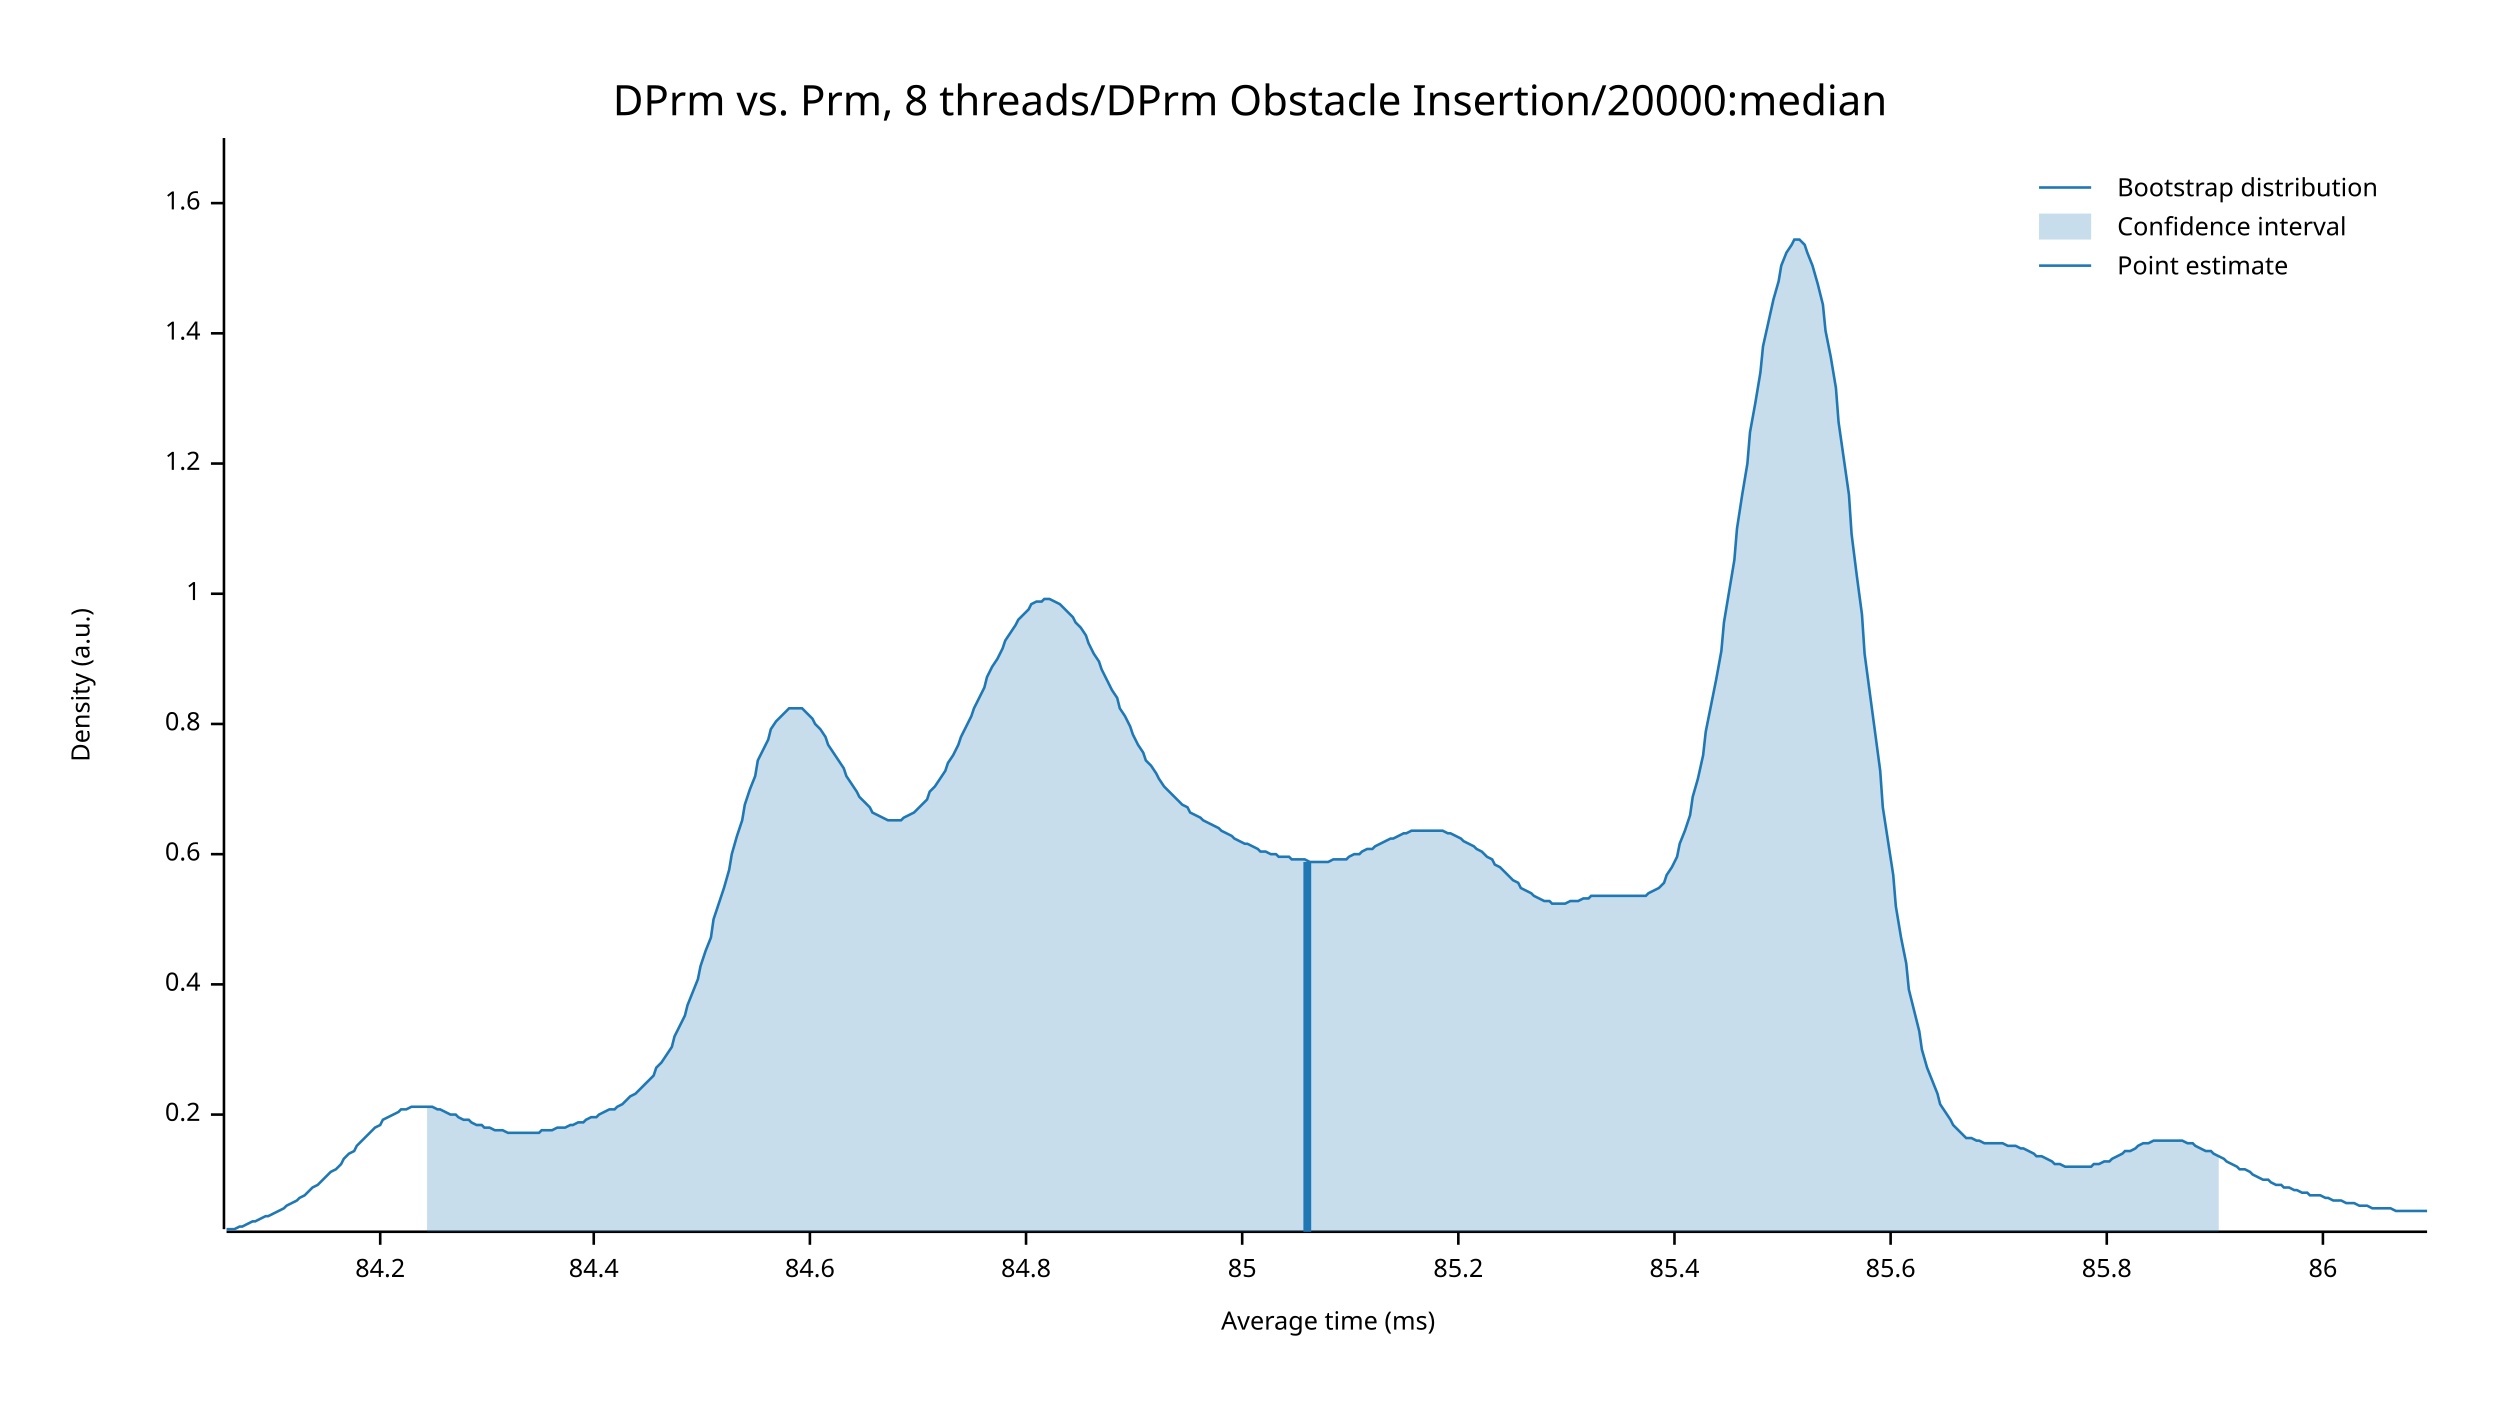
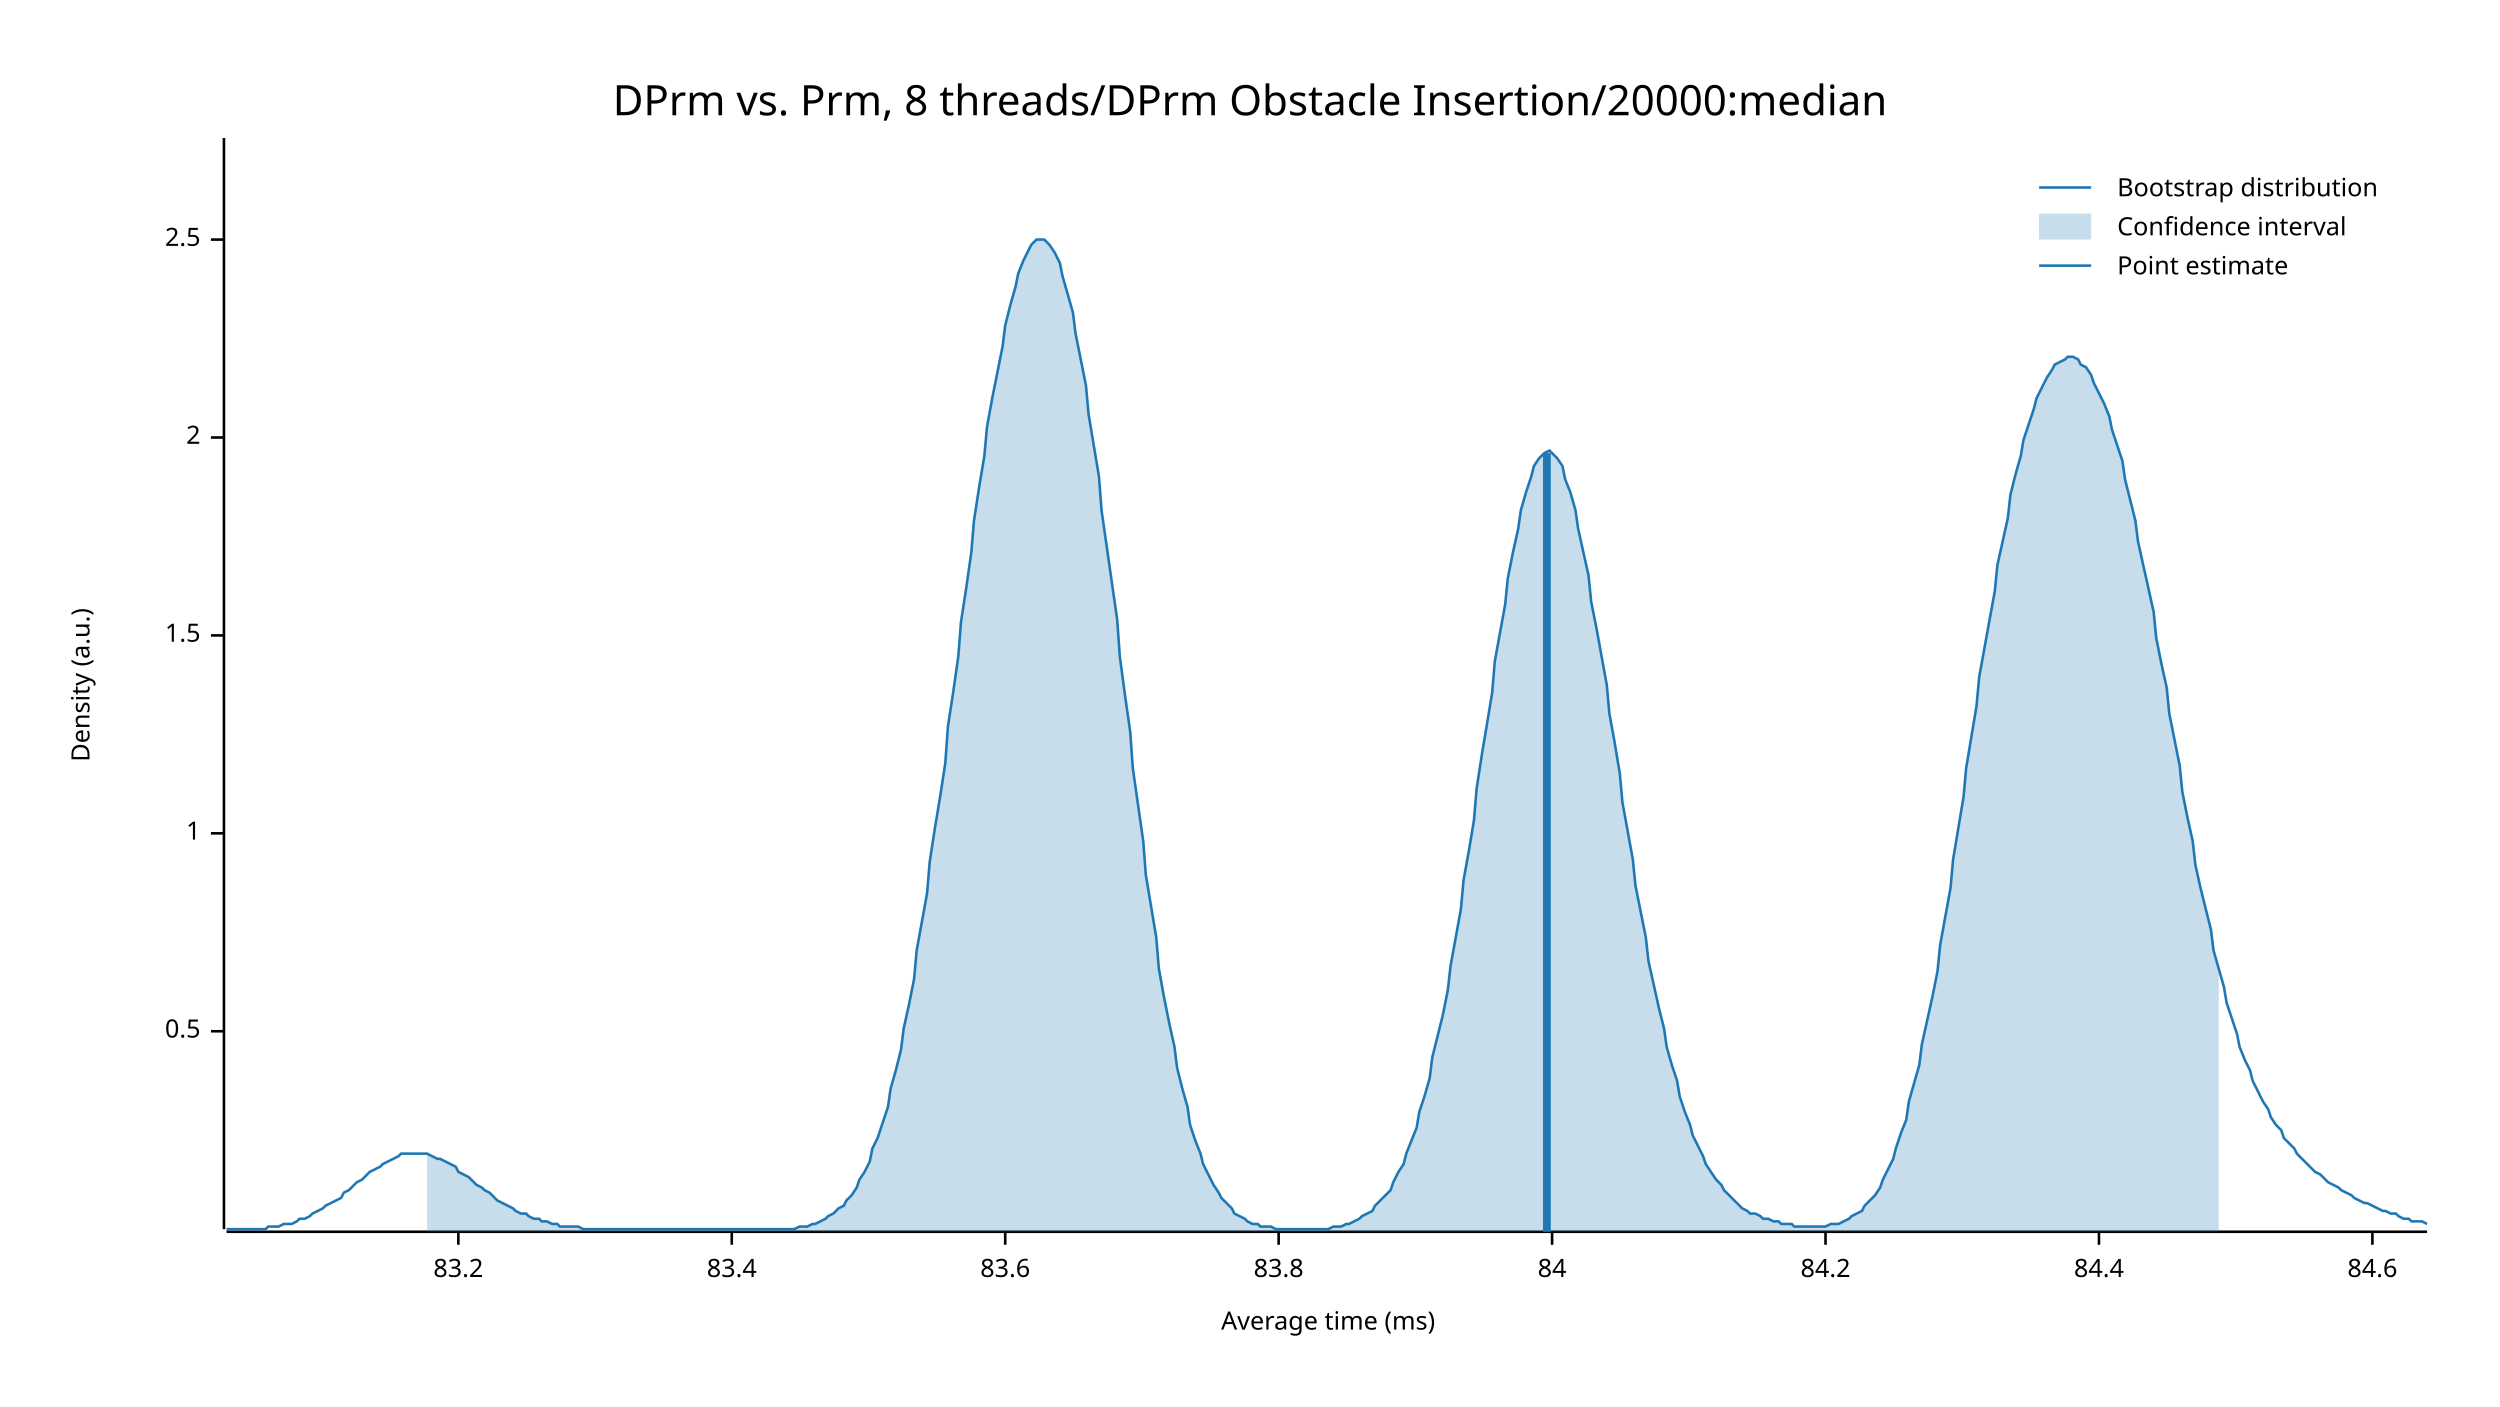
<svg xmlns="http://www.w3.org/2000/svg" width="960" height="540" viewBox="0 0 960 540">
  <text x="480" y="32" dy="0.76em" text-anchor="middle" font-family="sans-serif" font-size="16.129" opacity="1" fill="#000000">
DPrm vs. Prm, 8 threads/DPrm Obstacle Insertion/20000:median
</text>
  <text x="27" y="263" dy="0.76em" text-anchor="middle" font-family="sans-serif" font-size="9.677" opacity="1" fill="#000000" transform="rotate(270, 27, 263)">
Density (a.u.)
</text>
  <text x="510" y="513" dy="-0.5ex" text-anchor="middle" font-family="sans-serif" font-size="9.677" opacity="1" fill="#000000">
Average time (ms)
</text>
  <polyline fill="none" opacity="1" stroke="#000000" stroke-width="1" points="86,53 86,472 " />
-   <text x="77" y="428" dy="0.5ex" text-anchor="end" font-family="sans-serif" font-size="9.677" opacity="1" fill="#000000">
- 0.2
+   <text x="77" y="396" dy="0.5ex" text-anchor="end" font-family="sans-serif" font-size="9.677" opacity="1" fill="#000000">
+ 0.5
</text>
-   <polyline fill="none" opacity="1" stroke="#000000" stroke-width="1" points="81,428 86,428 " />
-   <text x="77" y="378" dy="0.5ex" text-anchor="end" font-family="sans-serif" font-size="9.677" opacity="1" fill="#000000">
- 0.4
- </text>
-   <polyline fill="none" opacity="1" stroke="#000000" stroke-width="1" points="81,378 86,378 " />
-   <text x="77" y="328" dy="0.5ex" text-anchor="end" font-family="sans-serif" font-size="9.677" opacity="1" fill="#000000">
- 0.6
- </text>
-   <polyline fill="none" opacity="1" stroke="#000000" stroke-width="1" points="81,328 86,328 " />
-   <text x="77" y="278" dy="0.5ex" text-anchor="end" font-family="sans-serif" font-size="9.677" opacity="1" fill="#000000">
- 0.8
- </text>
-   <polyline fill="none" opacity="1" stroke="#000000" stroke-width="1" points="81,278 86,278 " />
-   <text x="77" y="228" dy="0.5ex" text-anchor="end" font-family="sans-serif" font-size="9.677" opacity="1" fill="#000000">
+   <polyline fill="none" opacity="1" stroke="#000000" stroke-width="1" points="81,396 86,396 " />
+   <text x="77" y="320" dy="0.5ex" text-anchor="end" font-family="sans-serif" font-size="9.677" opacity="1" fill="#000000">
1
</text>
-   <polyline fill="none" opacity="1" stroke="#000000" stroke-width="1" points="81,228 86,228 " />
-   <text x="77" y="178" dy="0.5ex" text-anchor="end" font-family="sans-serif" font-size="9.677" opacity="1" fill="#000000">
- 1.2
+   <polyline fill="none" opacity="1" stroke="#000000" stroke-width="1" points="81,320 86,320 " />
+   <text x="77" y="244" dy="0.5ex" text-anchor="end" font-family="sans-serif" font-size="9.677" opacity="1" fill="#000000">
+ 1.5
</text>
-   <polyline fill="none" opacity="1" stroke="#000000" stroke-width="1" points="81,178 86,178 " />
-   <text x="77" y="128" dy="0.5ex" text-anchor="end" font-family="sans-serif" font-size="9.677" opacity="1" fill="#000000">
- 1.4
+   <polyline fill="none" opacity="1" stroke="#000000" stroke-width="1" points="81,244 86,244 " />
+   <text x="77" y="168" dy="0.5ex" text-anchor="end" font-family="sans-serif" font-size="9.677" opacity="1" fill="#000000">
+ 2
</text>
-   <polyline fill="none" opacity="1" stroke="#000000" stroke-width="1" points="81,128 86,128 " />
-   <text x="77" y="78" dy="0.5ex" text-anchor="end" font-family="sans-serif" font-size="9.677" opacity="1" fill="#000000">
- 1.6
+   <polyline fill="none" opacity="1" stroke="#000000" stroke-width="1" points="81,168 86,168 " />
+   <text x="77" y="92" dy="0.5ex" text-anchor="end" font-family="sans-serif" font-size="9.677" opacity="1" fill="#000000">
+ 2.5
</text>
-   <polyline fill="none" opacity="1" stroke="#000000" stroke-width="1" points="81,78 86,78 " />
+   <polyline fill="none" opacity="1" stroke="#000000" stroke-width="1" points="81,92 86,92 " />
  <polyline fill="none" opacity="1" stroke="#000000" stroke-width="1" points="87,473 932,473 " />
-   <text x="146" y="483" dy="0.76em" text-anchor="middle" font-family="sans-serif" font-size="9.677" opacity="1" fill="#000000">
+   <text x="176" y="483" dy="0.76em" text-anchor="middle" font-family="sans-serif" font-size="9.677" opacity="1" fill="#000000">
+ 83.2
+ </text>
+   <polyline fill="none" opacity="1" stroke="#000000" stroke-width="1" points="176,473 176,478 " />
+   <text x="281" y="483" dy="0.76em" text-anchor="middle" font-family="sans-serif" font-size="9.677" opacity="1" fill="#000000">
+ 83.4
+ </text>
+   <polyline fill="none" opacity="1" stroke="#000000" stroke-width="1" points="281,473 281,478 " />
+   <text x="386" y="483" dy="0.76em" text-anchor="middle" font-family="sans-serif" font-size="9.677" opacity="1" fill="#000000">
+ 83.6
+ </text>
+   <polyline fill="none" opacity="1" stroke="#000000" stroke-width="1" points="386,473 386,478 " />
+   <text x="491" y="483" dy="0.76em" text-anchor="middle" font-family="sans-serif" font-size="9.677" opacity="1" fill="#000000">
+ 83.8
+ </text>
+   <polyline fill="none" opacity="1" stroke="#000000" stroke-width="1" points="491,473 491,478 " />
+   <text x="596" y="483" dy="0.76em" text-anchor="middle" font-family="sans-serif" font-size="9.677" opacity="1" fill="#000000">
+ 84
+ </text>
+   <polyline fill="none" opacity="1" stroke="#000000" stroke-width="1" points="596,473 596,478 " />
+   <text x="701" y="483" dy="0.76em" text-anchor="middle" font-family="sans-serif" font-size="9.677" opacity="1" fill="#000000">
84.2
</text>
-   <polyline fill="none" opacity="1" stroke="#000000" stroke-width="1" points="146,473 146,478 " />
-   <text x="228" y="483" dy="0.76em" text-anchor="middle" font-family="sans-serif" font-size="9.677" opacity="1" fill="#000000">
+   <polyline fill="none" opacity="1" stroke="#000000" stroke-width="1" points="701,473 701,478 " />
+   <text x="806" y="483" dy="0.76em" text-anchor="middle" font-family="sans-serif" font-size="9.677" opacity="1" fill="#000000">
84.4
</text>
-   <polyline fill="none" opacity="1" stroke="#000000" stroke-width="1" points="228,473 228,478 " />
-   <text x="311" y="483" dy="0.76em" text-anchor="middle" font-family="sans-serif" font-size="9.677" opacity="1" fill="#000000">
+   <polyline fill="none" opacity="1" stroke="#000000" stroke-width="1" points="806,473 806,478 " />
+   <text x="911" y="483" dy="0.76em" text-anchor="middle" font-family="sans-serif" font-size="9.677" opacity="1" fill="#000000">
84.6
</text>
-   <polyline fill="none" opacity="1" stroke="#000000" stroke-width="1" points="311,473 311,478 " />
-   <text x="394" y="483" dy="0.76em" text-anchor="middle" font-family="sans-serif" font-size="9.677" opacity="1" fill="#000000">
- 84.8
- </text>
-   <polyline fill="none" opacity="1" stroke="#000000" stroke-width="1" points="394,473 394,478 " />
-   <text x="477" y="483" dy="0.76em" text-anchor="middle" font-family="sans-serif" font-size="9.677" opacity="1" fill="#000000">
- 85
- </text>
-   <polyline fill="none" opacity="1" stroke="#000000" stroke-width="1" points="477,473 477,478 " />
-   <text x="560" y="483" dy="0.76em" text-anchor="middle" font-family="sans-serif" font-size="9.677" opacity="1" fill="#000000">
- 85.2
- </text>
-   <polyline fill="none" opacity="1" stroke="#000000" stroke-width="1" points="560,473 560,478 " />
-   <text x="643" y="483" dy="0.76em" text-anchor="middle" font-family="sans-serif" font-size="9.677" opacity="1" fill="#000000">
- 85.4
- </text>
-   <polyline fill="none" opacity="1" stroke="#000000" stroke-width="1" points="643,473 643,478 " />
-   <text x="726" y="483" dy="0.76em" text-anchor="middle" font-family="sans-serif" font-size="9.677" opacity="1" fill="#000000">
- 85.6
- </text>
-   <polyline fill="none" opacity="1" stroke="#000000" stroke-width="1" points="726,473 726,478 " />
-   <text x="809" y="483" dy="0.76em" text-anchor="middle" font-family="sans-serif" font-size="9.677" opacity="1" fill="#000000">
- 85.8
- </text>
-   <polyline fill="none" opacity="1" stroke="#000000" stroke-width="1" points="809,473 809,478 " />
-   <text x="892" y="483" dy="0.76em" text-anchor="middle" font-family="sans-serif" font-size="9.677" opacity="1" fill="#000000">
- 86
- </text>
-   <polyline fill="none" opacity="1" stroke="#000000" stroke-width="1" points="892,473 892,478 " />
-   <polyline fill="none" opacity="1" stroke="#1F78B4" stroke-width="1" points="87,472 88,472 90,472 92,471 93,471 95,470 97,469 98,469 100,468 102,467 103,467 105,466 107,465 109,464 110,463 112,462 114,461 115,460 117,459 119,457 120,456 122,455 124,453 125,452 127,450 129,449 131,447 132,445 134,443 136,442 137,440 139,438 141,436 142,435 144,433 146,432 147,430 149,429 151,428 153,427 154,426 156,426 158,425 159,425 161,425 163,425 164,425 166,425 168,426 169,426 171,427 173,428 175,428 176,429 178,430 180,430 181,431 183,432 185,432 186,433 188,433 190,434 191,434 193,434 195,435 197,435 198,435 200,435 202,435 203,435 205,435 207,435 208,434 210,434 212,434 214,433 215,433 217,433 219,432 220,432 222,431 224,431 225,430 227,429 229,429 230,428 232,427 234,426 236,426 237,425 239,424 241,422 242,421 244,420 246,418 247,417 249,415 251,413 252,410 254,408 256,405 258,402 259,398 261,394 263,390 264,386 266,381 268,376 269,371 271,365 273,360 274,353 276,347 278,341 280,334 281,328 283,321 285,315 286,309 288,303 290,298 291,292 293,288 295,284 296,280 298,277 300,275 302,273 303,272 305,272 307,272 308,272 310,274 312,276 313,278 315,280 317,283 318,286 320,289 322,292 324,295 325,298 327,301 329,304 330,306 332,308 334,310 335,312 337,313 339,314 341,315 342,315 344,315 346,315 347,314 349,313 351,312 352,311 354,309 356,307 357,304 359,302 361,299 363,296 364,293 366,290 368,286 369,283 371,279 373,275 374,272 376,268 378,264 379,260 381,256 383,253 385,249 386,246 388,243 390,240 391,238 393,236 395,234 396,232 398,231 400,231 401,230 403,230 405,231 407,232 408,233 410,235 412,237 413,239 415,241 417,244 418,247 420,251 422,254 423,257 425,261 427,265 429,268 430,272 432,275 434,279 435,282 437,286 439,289 440,292 442,294 444,297 445,299 447,302 449,304 451,306 452,307 454,309 456,310 457,312 459,313 461,314 462,315 464,316 466,317 468,318 469,319 471,320 473,321 474,322 476,323 478,324 479,324 481,325 483,326 484,327 486,327 488,328 490,328 491,329 493,329 495,329 496,330 498,330 500,330 501,330 503,331 505,331 506,331 508,331 510,331 512,330 513,330 515,330 517,330 518,329 520,328 522,328 523,327 525,326 527,326 528,325 530,324 532,323 534,322 535,322 537,321 539,320 540,320 542,319 544,319 545,319 547,319 549,319 550,319 552,319 554,319 556,320 557,320 559,321 561,322 562,323 564,324 566,325 567,326 569,327 571,329 573,330 574,332 576,333 578,335 579,336 581,338 583,339 584,341 586,342 588,343 589,344 591,345 593,346 595,346 596,347 598,347 600,347 601,347 603,346 605,346 606,346 608,345 610,345 611,344 613,344 615,344 617,344 618,344 620,344 622,344 623,344 625,344 627,344 628,344 630,344 632,344 633,343 635,342 637,341 639,339 640,336 642,333 644,329 645,324 647,319 649,313 650,306 652,299 654,290 655,281 657,271 659,261 661,250 662,239 664,227 666,215 667,203 669,190 671,178 672,166 674,155 676,143 677,133 679,124 681,115 683,108 684,102 686,97 688,94 689,92 691,92 693,94 694,97 696,102 698,109 700,117 701,127 703,137 705,149 706,162 708,176 710,190 711,205 713,221 715,236 716,251 718,266 720,281 722,296 723,310 725,323 727,336 728,348 730,360 732,370 733,380 735,388 737,396 738,403 740,410 742,415 744,420 745,424 747,427 749,430 750,432 752,434 754,436 755,437 757,437 759,438 760,438 762,439 764,439 766,439 767,439 769,439 771,440 772,440 774,440 776,441 777,441 779,442 781,443 782,444 784,444 786,445 788,446 789,447 791,447 793,448 794,448 796,448 798,448 799,448 801,448 803,448 804,447 806,447 808,446 810,446 811,445 813,444 815,443 816,442 818,442 820,441 821,440 823,439 825,439 827,438 828,438 830,438 832,438 833,438 835,438 837,438 838,438 840,439 842,439 843,440 845,441 847,442 849,442 850,443 852,444 854,445 855,446 857,447 859,448 860,449 862,449 864,450 865,451 867,452 869,453 871,453 872,454 874,455 876,455 877,456 879,456 881,457 882,457 884,458 886,458 887,459 889,459 891,459 893,460 894,460 896,461 898,461 899,461 901,462 903,462 904,462 906,463 908,463 909,463 911,464 913,464 915,464 916,464 918,464 920,465 921,465 923,465 925,465 926,465 928,465 930,465 932,465 " />
-   <polygon opacity="0.25" fill="#1F78B4" points="164,425 166,425 168,426 169,426 171,427 173,428 175,428 176,429 178,430 180,430 181,431 183,432 185,432 186,433 188,433 190,434 191,434 193,434 195,435 197,435 198,435 200,435 202,435 203,435 205,435 207,435 208,434 210,434 212,434 214,433 215,433 217,433 219,432 220,432 222,431 224,431 225,430 227,429 229,429 230,428 232,427 234,426 236,426 237,425 239,424 241,422 242,421 244,420 246,418 247,417 249,415 251,413 252,410 254,408 256,405 258,402 259,398 261,394 263,390 264,386 266,381 268,376 269,371 271,365 273,360 274,353 276,347 278,341 280,334 281,328 283,321 285,315 286,309 288,303 290,298 291,292 293,288 295,284 296,280 298,277 300,275 302,273 303,272 305,272 307,272 308,272 310,274 312,276 313,278 315,280 317,283 318,286 320,289 322,292 324,295 325,298 327,301 329,304 330,306 332,308 334,310 335,312 337,313 339,314 341,315 342,315 344,315 346,315 347,314 349,313 351,312 352,311 354,309 356,307 357,304 359,302 361,299 363,296 364,293 366,290 368,286 369,283 371,279 373,275 374,272 376,268 378,264 379,260 381,256 383,253 385,249 386,246 388,243 390,240 391,238 393,236 395,234 396,232 398,231 400,231 401,230 403,230 405,231 407,232 408,233 410,235 412,237 413,239 415,241 417,244 418,247 420,251 422,254 423,257 425,261 427,265 429,268 430,272 432,275 434,279 435,282 437,286 439,289 440,292 442,294 444,297 445,299 447,302 449,304 451,306 452,307 454,309 456,310 457,312 459,313 461,314 462,315 464,316 466,317 468,318 469,319 471,320 473,321 474,322 476,323 478,324 479,324 481,325 483,326 484,327 486,327 488,328 490,328 491,329 493,329 495,329 496,330 498,330 500,330 501,330 503,331 505,331 506,331 508,331 510,331 512,330 513,330 515,330 517,330 518,329 520,328 522,328 523,327 525,326 527,326 528,325 530,324 532,323 534,322 535,322 537,321 539,320 540,320 542,319 544,319 545,319 547,319 549,319 550,319 552,319 554,319 556,320 557,320 559,321 561,322 562,323 564,324 566,325 567,326 569,327 571,329 573,330 574,332 576,333 578,335 579,336 581,338 583,339 584,341 586,342 588,343 589,344 591,345 593,346 595,346 596,347 598,347 600,347 601,347 603,346 605,346 606,346 608,345 610,345 611,344 613,344 615,344 617,344 618,344 620,344 622,344 623,344 625,344 627,344 628,344 630,344 632,344 633,343 635,342 637,341 639,339 640,336 642,333 644,329 645,324 647,319 649,313 650,306 652,299 654,290 655,281 657,271 659,261 661,250 662,239 664,227 666,215 667,203 669,190 671,178 672,166 674,155 676,143 677,133 679,124 681,115 683,108 684,102 686,97 688,94 689,92 691,92 693,94 694,97 696,102 698,109 700,117 701,127 703,137 705,149 706,162 708,176 710,190 711,205 713,221 715,236 716,251 718,266 720,281 722,296 723,310 725,323 727,336 728,348 730,360 732,370 733,380 735,388 737,396 738,403 740,410 742,415 744,420 745,424 747,427 749,430 750,432 752,434 754,436 755,437 757,437 759,438 760,438 762,439 764,439 766,439 767,439 769,439 771,440 772,440 774,440 776,441 777,441 779,442 781,443 782,444 784,444 786,445 788,446 789,447 791,447 793,448 794,448 796,448 798,448 799,448 801,448 803,448 804,447 806,447 808,446 810,446 811,445 813,444 815,443 816,442 818,442 820,441 821,440 823,439 825,439 827,438 828,438 830,438 832,438 833,438 835,438 837,438 838,438 840,439 842,439 843,440 845,441 847,442 849,442 850,443 852,444 852,473 164,473 " />
-   <polyline fill="none" opacity="1" stroke="#1F78B4" stroke-width="3" points="502,473 502,331 " />
+   <polyline fill="none" opacity="1" stroke="#000000" stroke-width="1" points="911,473 911,478 " />
+   <polyline fill="none" opacity="1" stroke="#1F78B4" stroke-width="1" points="87,472 88,472 90,472 92,472 93,472 95,472 97,472 98,472 100,472 102,472 103,471 105,471 107,471 109,470 110,470 112,470 114,469 115,468 117,468 119,467 120,466 122,465 124,464 125,463 127,462 129,461 131,460 132,458 134,457 136,455 137,454 139,453 141,451 142,450 144,449 146,448 147,447 149,446 151,445 153,444 154,443 156,443 158,443 159,443 161,443 163,443 164,443 166,444 168,445 169,445 171,446 173,447 175,448 176,450 178,451 180,452 181,453 183,455 185,456 186,457 188,458 190,460 191,461 193,462 195,463 197,464 198,465 200,466 202,466 203,467 205,468 207,468 208,469 210,469 212,470 214,470 215,471 217,471 219,471 220,471 222,471 224,472 225,472 227,472 229,472 230,472 232,472 234,472 236,472 237,472 239,472 241,472 242,472 244,472 246,472 247,472 249,472 251,472 252,472 254,472 256,472 258,472 259,472 261,472 263,472 264,472 266,472 268,472 269,472 271,472 273,472 274,472 276,472 278,472 280,472 281,472 283,472 285,472 286,472 288,472 290,472 291,472 293,472 295,472 296,472 298,472 300,472 302,472 303,472 305,472 307,471 308,471 310,471 312,470 313,470 315,469 317,468 318,467 320,466 322,464 324,463 325,461 327,459 329,456 330,453 332,450 334,446 335,441 337,437 339,431 341,425 342,418 344,411 346,403 347,395 349,386 351,376 352,365 354,354 356,343 357,331 359,318 361,306 363,293 364,279 366,266 368,252 369,239 371,226 373,212 374,200 376,187 378,175 379,164 381,153 383,143 385,133 386,125 388,117 390,110 391,105 393,100 395,96 396,94 398,92 400,92 401,92 403,94 405,97 407,101 408,106 410,113 412,120 413,128 415,138 417,148 418,159 420,171 422,183 423,196 425,210 427,224 429,238 430,252 432,267 434,281 435,295 437,309 439,323 440,336 442,348 444,360 445,372 447,383 449,393 451,402 452,410 454,418 456,425 457,432 459,438 461,443 462,447 464,451 466,455 468,458 469,460 471,462 473,464 474,466 476,467 478,468 479,469 481,470 483,470 484,471 486,471 488,471 490,472 491,472 493,472 495,472 496,472 498,472 500,472 501,472 503,472 505,472 506,472 508,472 510,472 512,471 513,471 515,471 517,470 518,470 520,469 522,468 523,467 525,466 527,465 528,463 530,461 532,459 534,457 535,454 537,450 539,447 540,443 542,438 544,433 545,427 547,421 549,414 550,406 552,398 554,390 556,380 557,371 559,360 561,349 562,338 564,327 566,315 567,303 569,290 571,278 573,266 574,254 576,243 578,232 579,222 581,212 583,203 584,196 586,189 588,183 589,179 591,176 593,174 595,173 596,174 598,176 600,179 601,184 603,189 605,196 606,203 608,212 610,221 611,231 613,241 615,252 617,263 618,274 620,285 622,297 623,308 625,319 627,330 628,340 630,350 632,360 633,369 635,378 637,387 639,395 640,402 642,409 644,415 645,421 647,427 649,432 650,436 652,440 654,444 655,447 657,450 659,453 661,455 662,457 664,459 666,461 667,462 669,464 671,465 672,466 674,466 676,467 677,468 679,468 681,469 683,469 684,470 686,470 688,470 689,471 691,471 693,471 694,471 696,471 698,471 700,471 701,471 703,470 705,470 706,470 708,469 710,468 711,467 713,466 715,465 716,463 718,461 720,459 722,456 723,453 725,449 727,445 728,441 730,435 732,430 733,423 735,416 737,409 738,401 740,392 742,383 744,373 745,363 747,352 749,341 750,330 752,318 754,306 755,295 757,283 759,271 760,260 762,249 764,238 766,227 767,217 769,208 771,199 772,190 774,182 776,175 777,169 779,163 781,157 782,153 784,149 786,145 788,142 789,140 791,139 793,138 794,137 796,137 798,138 799,140 801,141 803,144 804,147 806,151 808,155 810,160 811,165 813,171 815,177 816,184 818,192 820,200 821,208 823,217 825,226 827,235 828,245 830,255 832,264 833,274 835,284 837,294 838,304 840,314 842,323 843,332 845,341 847,349 849,357 850,365 852,372 854,379 855,385 857,391 859,397 860,402 862,407 864,411 865,415 867,419 869,423 871,426 872,429 874,432 876,434 877,437 879,439 881,441 882,443 884,445 886,447 887,448 889,450 891,451 893,453 894,454 896,455 898,456 899,457 901,458 903,459 904,460 906,461 908,462 909,462 911,463 913,464 915,465 916,465 918,466 920,466 921,467 923,468 925,468 926,469 928,469 930,469 932,470 " />
+   <polygon opacity="0.25" fill="#1F78B4" points="164,443 166,444 168,445 169,445 171,446 173,447 175,448 176,450 178,451 180,452 181,453 183,455 185,456 186,457 188,458 190,460 191,461 193,462 195,463 197,464 198,465 200,466 202,466 203,467 205,468 207,468 208,469 210,469 212,470 214,470 215,471 217,471 219,471 220,471 222,471 224,472 225,472 227,472 229,472 230,472 232,472 234,472 236,472 237,472 239,472 241,472 242,472 244,472 246,472 247,472 249,472 251,472 252,472 254,472 256,472 258,472 259,472 261,472 263,472 264,472 266,472 268,472 269,472 271,472 273,472 274,472 276,472 278,472 280,472 281,472 283,472 285,472 286,472 288,472 290,472 291,472 293,472 295,472 296,472 298,472 300,472 302,472 303,472 305,472 307,471 308,471 310,471 312,470 313,470 315,469 317,468 318,467 320,466 322,464 324,463 325,461 327,459 329,456 330,453 332,450 334,446 335,441 337,437 339,431 341,425 342,418 344,411 346,403 347,395 349,386 351,376 352,365 354,354 356,343 357,331 359,318 361,306 363,293 364,279 366,266 368,252 369,239 371,226 373,212 374,200 376,187 378,175 379,164 381,153 383,143 385,133 386,125 388,117 390,110 391,105 393,100 395,96 396,94 398,92 400,92 401,92 403,94 405,97 407,101 408,106 410,113 412,120 413,128 415,138 417,148 418,159 420,171 422,183 423,196 425,210 427,224 429,238 430,252 432,267 434,281 435,295 437,309 439,323 440,336 442,348 444,360 445,372 447,383 449,393 451,402 452,410 454,418 456,425 457,432 459,438 461,443 462,447 464,451 466,455 468,458 469,460 471,462 473,464 474,466 476,467 478,468 479,469 481,470 483,470 484,471 486,471 488,471 490,472 491,472 493,472 495,472 496,472 498,472 500,472 501,472 503,472 505,472 506,472 508,472 510,472 512,471 513,471 515,471 517,470 518,470 520,469 522,468 523,467 525,466 527,465 528,463 530,461 532,459 534,457 535,454 537,450 539,447 540,443 542,438 544,433 545,427 547,421 549,414 550,406 552,398 554,390 556,380 557,371 559,360 561,349 562,338 564,327 566,315 567,303 569,290 571,278 573,266 574,254 576,243 578,232 579,222 581,212 583,203 584,196 586,189 588,183 589,179 591,176 593,174 595,173 596,174 598,176 600,179 601,184 603,189 605,196 606,203 608,212 610,221 611,231 613,241 615,252 617,263 618,274 620,285 622,297 623,308 625,319 627,330 628,340 630,350 632,360 633,369 635,378 637,387 639,395 640,402 642,409 644,415 645,421 647,427 649,432 650,436 652,440 654,444 655,447 657,450 659,453 661,455 662,457 664,459 666,461 667,462 669,464 671,465 672,466 674,466 676,467 677,468 679,468 681,469 683,469 684,470 686,470 688,470 689,471 691,471 693,471 694,471 696,471 698,471 700,471 701,471 703,470 705,470 706,470 708,469 710,468 711,467 713,466 715,465 716,463 718,461 720,459 722,456 723,453 725,449 727,445 728,441 730,435 732,430 733,423 735,416 737,409 738,401 740,392 742,383 744,373 745,363 747,352 749,341 750,330 752,318 754,306 755,295 757,283 759,271 760,260 762,249 764,238 766,227 767,217 769,208 771,199 772,190 774,182 776,175 777,169 779,163 781,157 782,153 784,149 786,145 788,142 789,140 791,139 793,138 794,137 796,137 798,138 799,140 801,141 803,144 804,147 806,151 808,155 810,160 811,165 813,171 815,177 816,184 818,192 820,200 821,208 823,217 825,226 827,235 828,245 830,255 832,264 833,274 835,284 837,294 838,304 840,314 842,323 843,332 845,341 847,349 849,357 850,365 852,372 852,473 164,473 " />
+   <polyline fill="none" opacity="1" stroke="#1F78B4" stroke-width="3" points="594,473 594,174 " />
  <text x="813" y="68" dy="0.76em" text-anchor="start" font-family="sans-serif" font-size="9.677" opacity="1" fill="#000000">
Bootstrap distribution
</text>
  <text x="813" y="83" dy="0.76em" text-anchor="start" font-family="sans-serif" font-size="9.677" opacity="1" fill="#000000">
Confidence interval
</text>
  <text x="813" y="98" dy="0.76em" text-anchor="start" font-family="sans-serif" font-size="9.677" opacity="1" fill="#000000">
Point estimate
</text>
  <polyline fill="none" opacity="1" stroke="#1F78B4" stroke-width="1" points="783,72 803,72 " />
  <rect x="783" y="82" width="20" height="10" opacity="0.25" fill="#1F78B4" stroke="none" />
  <polyline fill="none" opacity="1" stroke="#1F78B4" stroke-width="1" points="783,102 803,102 " />
</svg>
